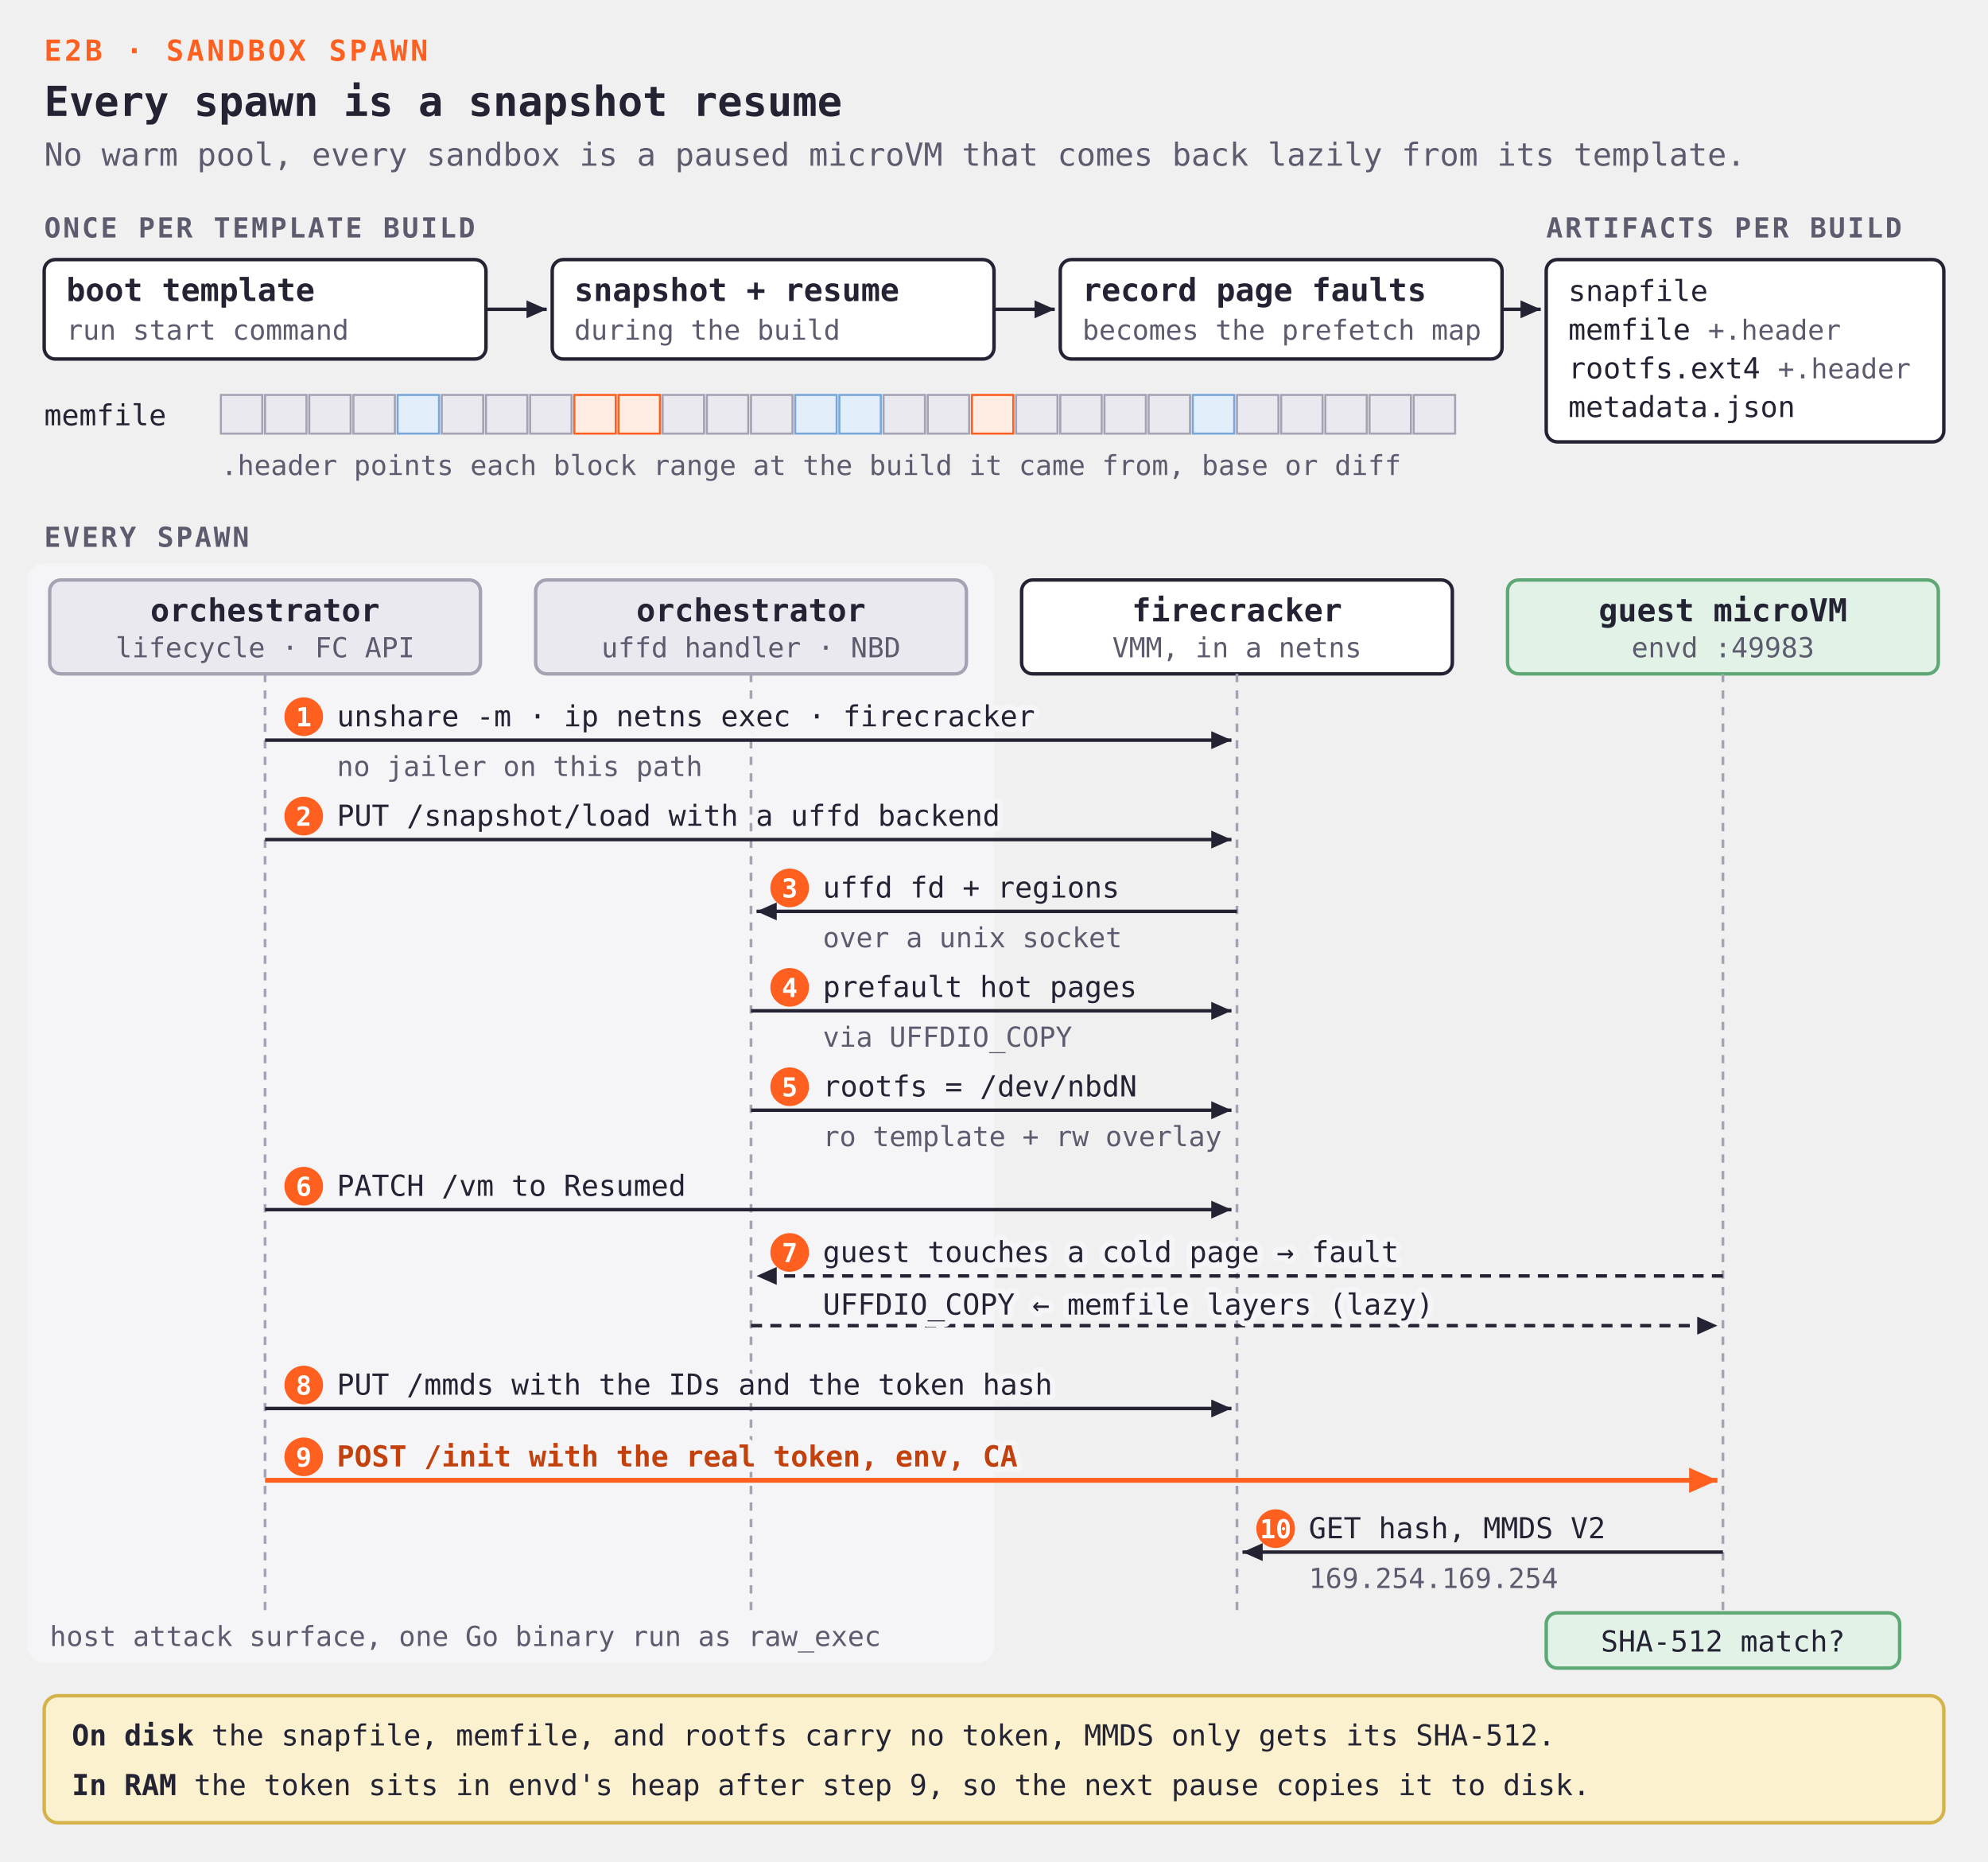
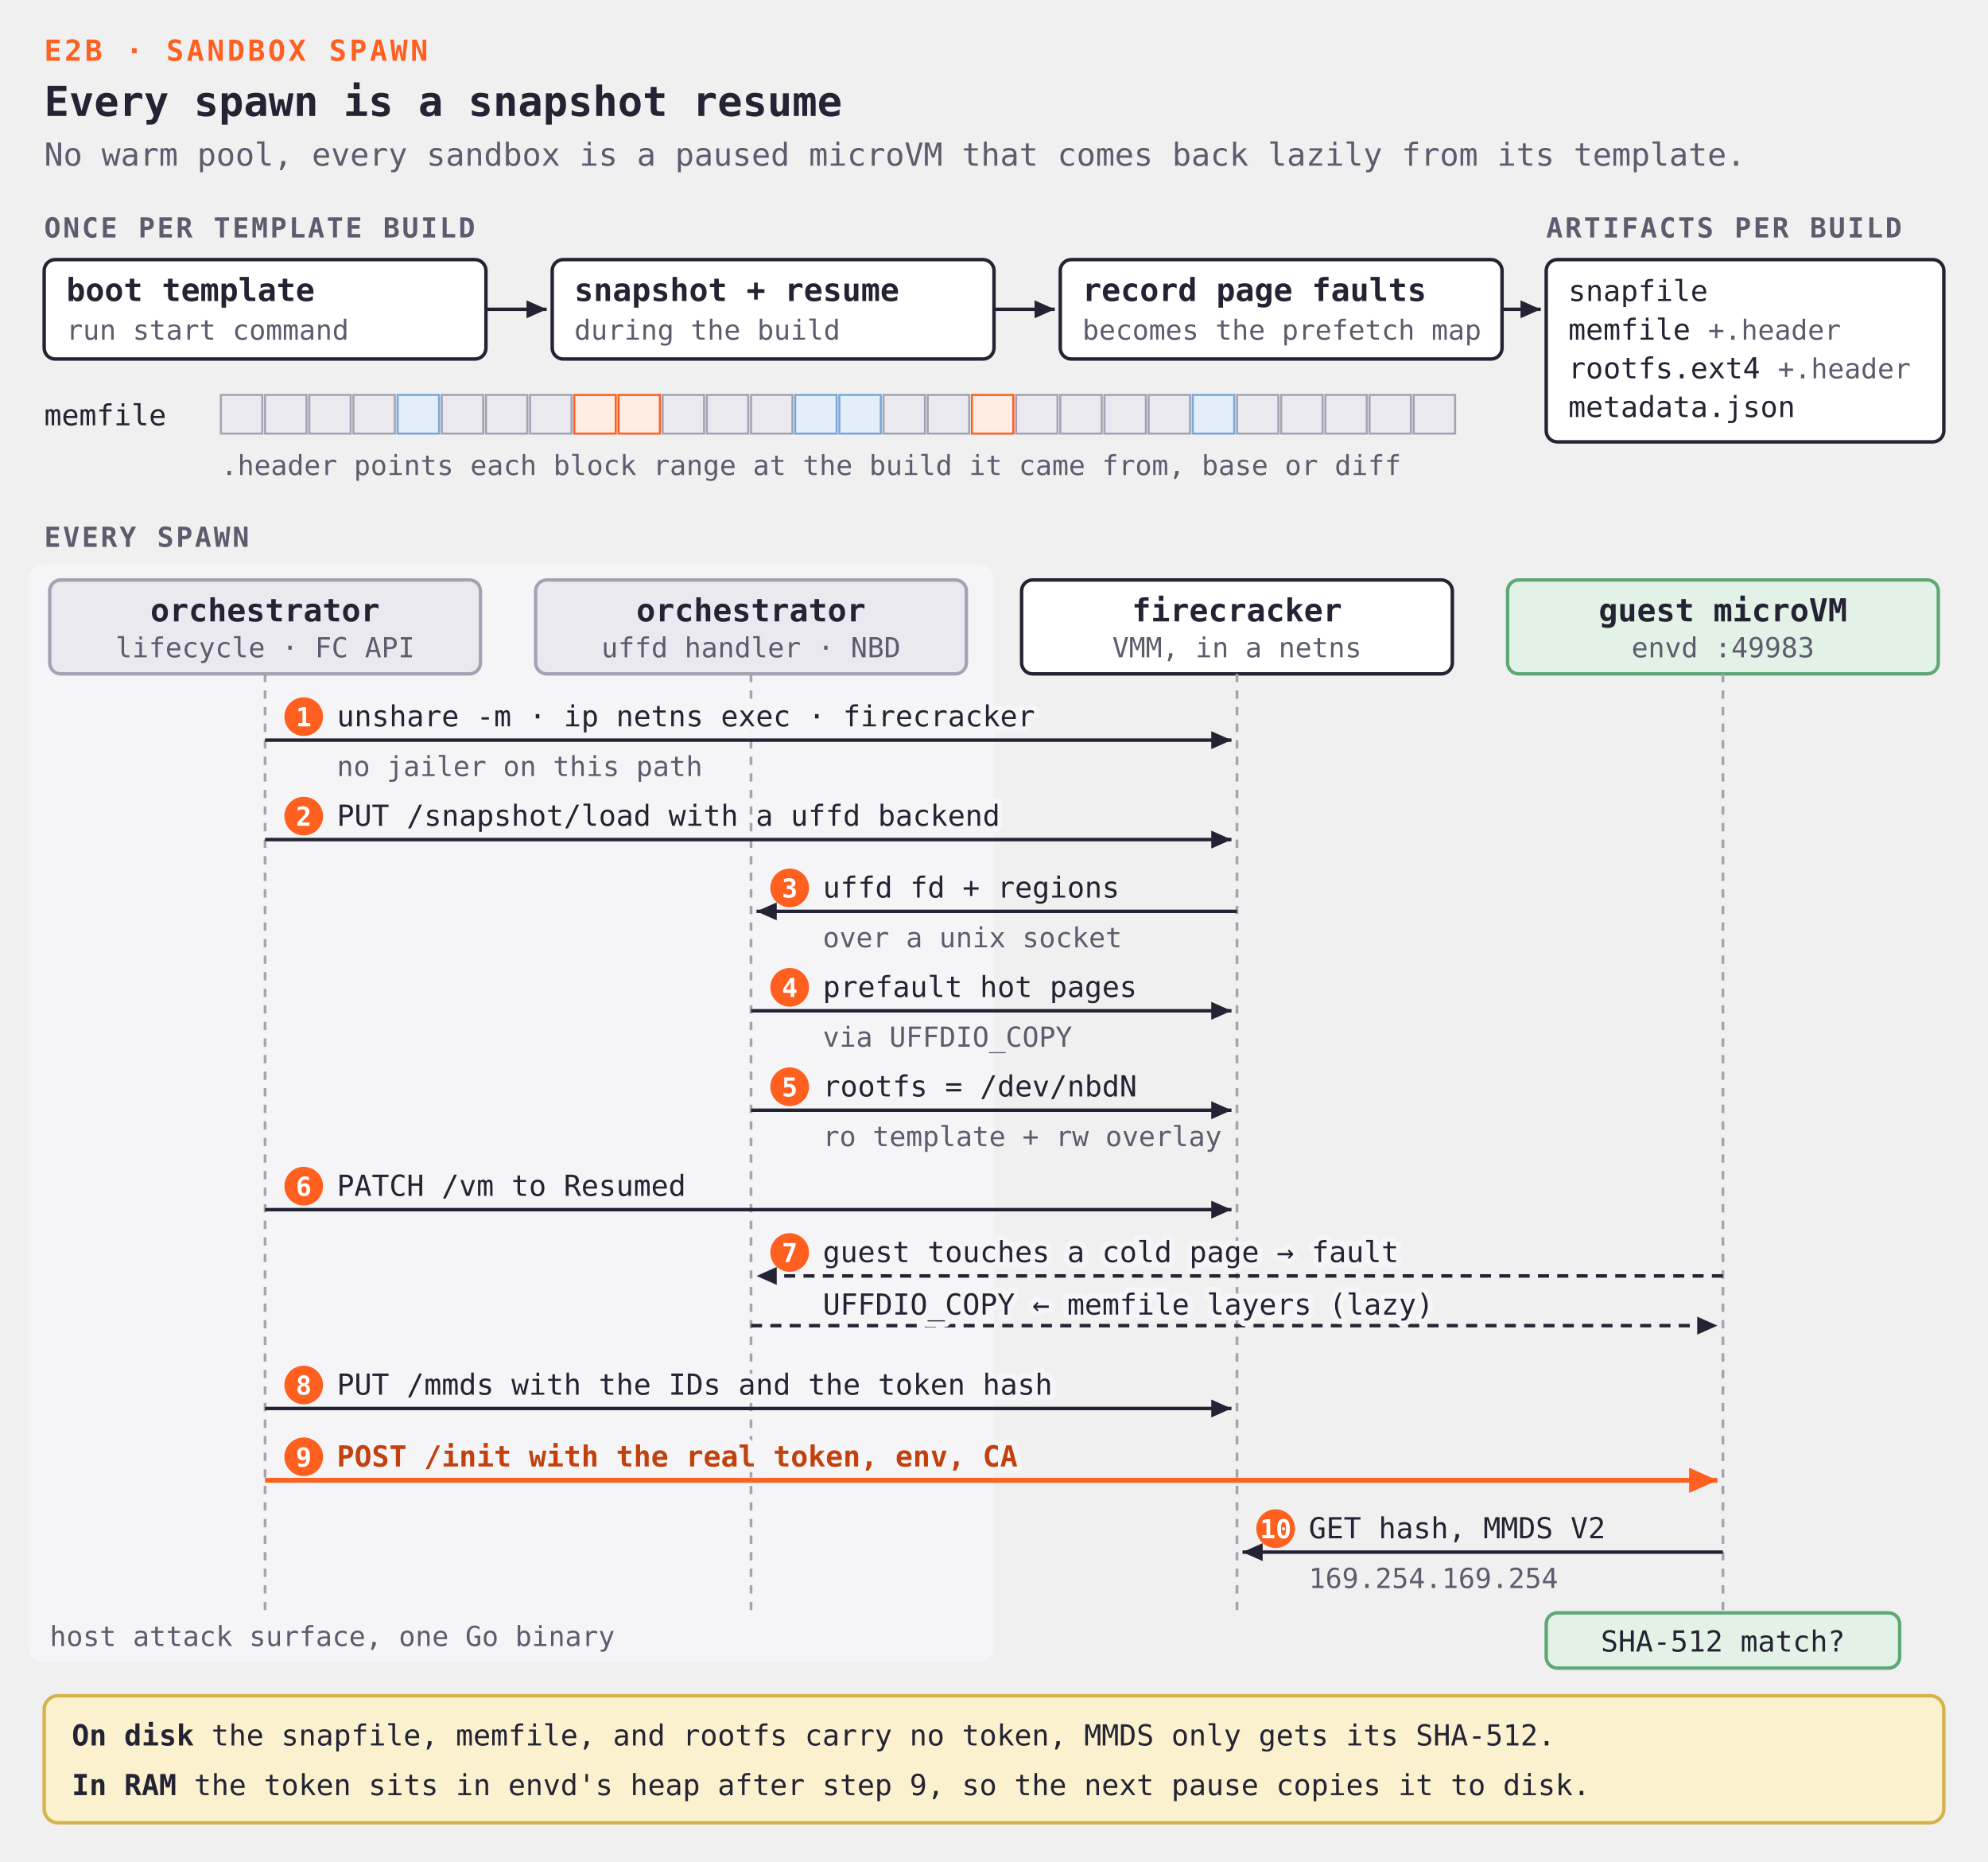
<svg xmlns="http://www.w3.org/2000/svg" viewBox="0 0 720 674" role="img" aria-labelledby="title desc" font-family="'Roboto Mono', ui-monospace, SFMono-Regular, Menlo, Consolas, 'DejaVu Sans Mono', monospace">
  <defs>
    <marker id="a" viewBox="0 0 10 10" refX="9" refY="5" markerWidth="6.5" markerHeight="6.5" orient="auto-start-reverse">
      <path d="M0,1 L9,5 L0,9 z" fill="#232333" />
    </marker>
    <marker id="ao" viewBox="0 0 10 10" refX="9" refY="5" markerWidth="6.5" markerHeight="6.5" orient="auto-start-reverse">
      <path d="M0,1 L9,5 L0,9 z" fill="#ff5f1f" />
    </marker>
  </defs>
  <style>
    text { fill: #232333; font-size: 10.5px; }
    .k { font-size: 10.5px; font-weight: 600; letter-spacing: .1em; fill: #ff5f1f; }
    .t { font-size: 15px; font-weight: 700; }
    .c { font-size: 11.5px; fill: #5c5c6e; }
    .lane { font-size: 10px; font-weight: 600; letter-spacing: .08em; fill: #5c5c6e; }
    .m { fill: #5c5c6e; font-size: 10px; }
    .h { font-size: 11.5px; font-weight: 700; }
    .b { font-weight: 700; }
    .o { fill: #c2410c; font-weight: 700; }
    .box { fill: #ffffff; stroke: #232333; stroke-width: 1.25; }
    .host { fill: #e9e9ef; stroke: #a3a3b3; stroke-width: 1.25; }
    .guest { fill: #e2f2e6; stroke: #5ea876; stroke-width: 1.25; }
    .life { stroke: #a3a3b3; stroke-width: 1; stroke-dasharray: 3 3; }
    .msg { stroke: #232333; stroke-width: 1.25; fill: none; }
    .hl { paint-order: stroke; stroke: #f5f5f8; stroke-width: 4px; stroke-linejoin: round; }
    .n { fill: #ff5f1f; }
    .nt { fill: #ffffff; font-size: 9.5px; font-weight: 700; }
    .lb { fill: #e9e9ef; stroke: #a3a3b3; stroke-width: .75; }
    .l2 { fill: #e3eefb; stroke: #7aa7d9; stroke-width: .75; }
    .l3 { fill: #ffede4; stroke: #ff5f1f; stroke-width: .75; }
  </style>
  <text class="k" x="16" y="22">E2B · SANDBOX SPAWN</text>
  <text class="t" x="16" y="42">Every spawn is a snapshot resume</text>
  <text class="c" x="16" y="60">No warm pool, every sandbox is a paused microVM that comes back lazily from its template.</text>
  <text class="lane" x="16" y="86">ONCE PER TEMPLATE BUILD</text>
  <text class="lane" x="560" y="86">ARTIFACTS PER BUILD</text>
  <rect class="box" x="16" y="94" width="160" height="36" rx="4" />
  <text class="h" x="24" y="109">boot template</text>
  <text class="m" x="24" y="123">run start command</text>
  <line class="msg" x1="176" y1="112" x2="198" y2="112" marker-end="url(#a)" />
  <rect class="box" x="200" y="94" width="160" height="36" rx="4" />
  <text class="h" x="208" y="109">snapshot + resume</text>
  <text class="m" x="208" y="123">during the build</text>
  <line class="msg" x1="360" y1="112" x2="382" y2="112" marker-end="url(#a)" />
  <rect class="box" x="384" y="94" width="160" height="36" rx="4" />
  <text class="h" x="392" y="109">record page faults</text>
  <text class="m" x="392" y="123">becomes the prefetch map</text>
  <line class="msg" x1="544" y1="112" x2="558" y2="112" marker-end="url(#a)" />
  <rect class="box" x="560" y="94" width="144" height="66" rx="4" />
  <text x="568" y="109">snapfile</text>
  <text x="568" y="123">memfile <tspan class="m">+.header</tspan>
  </text>
  <text x="568" y="137">rootfs.ext4 <tspan class="m">+.header</tspan>
  </text>
  <text x="568" y="151">metadata.json</text>
  <text x="16" y="154">memfile</text>
  <g>
    <rect class="lb" x="80" y="143" width="15" height="14" />
    <rect class="lb" x="96" y="143" width="15" height="14" />
    <rect class="lb" x="112" y="143" width="15" height="14" />
    <rect class="lb" x="128" y="143" width="15" height="14" />
    <rect class="l2" x="144" y="143" width="15" height="14" />
    <rect class="lb" x="160" y="143" width="15" height="14" />
    <rect class="lb" x="176" y="143" width="15" height="14" />
    <rect class="lb" x="192" y="143" width="15" height="14" />
    <rect class="l3" x="208" y="143" width="15" height="14" />
    <rect class="l3" x="224" y="143" width="15" height="14" />
    <rect class="lb" x="240" y="143" width="15" height="14" />
    <rect class="lb" x="256" y="143" width="15" height="14" />
    <rect class="lb" x="272" y="143" width="15" height="14" />
    <rect class="l2" x="288" y="143" width="15" height="14" />
    <rect class="l2" x="304" y="143" width="15" height="14" />
    <rect class="lb" x="320" y="143" width="15" height="14" />
    <rect class="lb" x="336" y="143" width="15" height="14" />
    <rect class="l3" x="352" y="143" width="15" height="14" />
    <rect class="lb" x="368" y="143" width="15" height="14" />
    <rect class="lb" x="384" y="143" width="15" height="14" />
    <rect class="lb" x="400" y="143" width="15" height="14" />
    <rect class="lb" x="416" y="143" width="15" height="14" />
    <rect class="l2" x="432" y="143" width="15" height="14" />
    <rect class="lb" x="448" y="143" width="15" height="14" />
    <rect class="lb" x="464" y="143" width="15" height="14" />
    <rect class="lb" x="480" y="143" width="15" height="14" />
    <rect class="lb" x="496" y="143" width="15" height="14" />
    <rect class="lb" x="512" y="143" width="15" height="14" />
  </g>
  <text class="m" x="80" y="172">.header points each block range at the build it came from, base or diff</text>
  <text class="lane" x="16" y="198">EVERY SPAWN</text>
  <rect x="10" y="204" width="350" height="398" rx="6" fill="#f5f5f8" />
-   <text class="m" x="18" y="596">host attack surface, one Go binary run as raw_exec</text>
+   <text class="m" x="18" y="596">host attack surface, one Go binary</text>
  <rect class="host" x="18" y="210" width="156" height="34" rx="4" />
  <text class="h" x="96" y="225" text-anchor="middle">orchestrator</text>
  <text class="m" x="96" y="238" text-anchor="middle">lifecycle · FC API</text>
  <rect class="host" x="194" y="210" width="156" height="34" rx="4" />
  <text class="h" x="272" y="225" text-anchor="middle">orchestrator</text>
  <text class="m" x="272" y="238" text-anchor="middle">uffd handler · NBD</text>
  <rect class="box" x="370" y="210" width="156" height="34" rx="4" />
  <text class="h" x="448" y="225" text-anchor="middle">firecracker</text>
  <text class="m" x="448" y="238" text-anchor="middle">VMM, in a netns</text>
  <rect class="guest" x="546" y="210" width="156" height="34" rx="4" />
  <text class="h" x="624" y="225" text-anchor="middle">guest microVM</text>
  <text class="m" x="624" y="238" text-anchor="middle">envd :49983</text>
  <g class="life">
    <line x1="96" y1="244" x2="96" y2="586" />
    <line x1="272" y1="244" x2="272" y2="586" />
    <line x1="448" y1="244" x2="448" y2="586" />
    <line x1="624" y1="244" x2="624" y2="584" />
  </g>
  <line class="msg" x1="96" y1="268" x2="446" y2="268" marker-end="url(#a)" />
  <circle class="n" cx="110" cy="259.5" r="7" />
  <text class="nt" x="110" y="263" text-anchor="middle">1</text>
  <text class="hl" x="122" y="263">unshare -m · ip netns exec · firecracker</text>
  <text class="m" x="122" y="281">no jailer on this path</text>
  <line class="msg" x1="96" y1="304" x2="446" y2="304" marker-end="url(#a)" />
  <circle class="n" cx="110" cy="295.5" r="7" />
  <text class="nt" x="110" y="299" text-anchor="middle">2</text>
  <text class="hl" x="122" y="299">PUT /snapshot/load with a uffd backend</text>
  <line class="msg" x1="448" y1="330" x2="274" y2="330" marker-end="url(#a)" />
  <circle class="n" cx="286" cy="321.5" r="7" />
  <text class="nt" x="286" y="325" text-anchor="middle">3</text>
  <text x="298" y="325">uffd fd + regions</text>
  <text class="m" x="298" y="343">over a unix socket</text>
  <line class="msg" x1="272" y1="366" x2="446" y2="366" marker-end="url(#a)" />
  <circle class="n" cx="286" cy="357.5" r="7" />
  <text class="nt" x="286" y="361" text-anchor="middle">4</text>
  <text x="298" y="361">prefault hot pages</text>
  <text class="m" x="298" y="379">via UFFDIO_COPY</text>
  <line class="msg" x1="272" y1="402" x2="446" y2="402" marker-end="url(#a)" />
  <circle class="n" cx="286" cy="393.5" r="7" />
  <text class="nt" x="286" y="397" text-anchor="middle">5</text>
  <text x="298" y="397">rootfs = /dev/nbdN</text>
  <text class="m" x="298" y="415">ro template + rw overlay</text>
  <line class="msg" x1="96" y1="438" x2="446" y2="438" marker-end="url(#a)" />
  <circle class="n" cx="110" cy="429.5" r="7" />
  <text class="nt" x="110" y="433" text-anchor="middle">6</text>
  <text class="hl" x="122" y="433">PATCH /vm to Resumed</text>
  <line class="msg" x1="624" y1="462" x2="274" y2="462" stroke-dasharray="4 3" marker-end="url(#a)" />
  <circle class="n" cx="286" cy="453.5" r="7" />
  <text class="nt" x="286" y="457" text-anchor="middle">7</text>
  <text class="hl" x="298" y="457">guest touches a cold page → fault</text>
  <line class="msg" x1="272" y1="480" x2="622" y2="480" stroke-dasharray="4 3" marker-end="url(#a)" />
  <text class="hl" x="298" y="476">UFFDIO_COPY ← memfile layers (lazy)</text>
  <line class="msg" x1="96" y1="510" x2="446" y2="510" marker-end="url(#a)" />
  <circle class="n" cx="110" cy="501.5" r="7" />
  <text class="nt" x="110" y="505" text-anchor="middle">8</text>
  <text class="hl" x="122" y="505">PUT /mmds with the IDs and the token hash</text>
  <line x1="96" y1="536" x2="622" y2="536" stroke="#ff5f1f" stroke-width="1.75" marker-end="url(#ao)" />
  <circle class="n" cx="110" cy="527.5" r="7" />
  <text class="nt" x="110" y="531" text-anchor="middle">9</text>
  <text class="o hl" x="122" y="531">POST /init with the real token, env, CA</text>
  <line class="msg" x1="624" y1="562" x2="450" y2="562" marker-end="url(#a)" />
  <circle class="n" cx="462" cy="553.5" r="7" />
  <text class="nt" x="462" y="557" text-anchor="middle">10</text>
  <text x="474" y="557">GET hash, MMDS V2</text>
  <text class="m" x="474" y="575">169.254.169.254</text>
  <rect class="guest" x="560" y="584" width="128" height="20" rx="4" />
  <text x="624" y="598" text-anchor="middle" font-size="10">SHA-512 match?</text>
  <rect x="16" y="614" width="688" height="46" rx="5" fill="#fbf1cf" stroke="#d4b34a" stroke-width="1.25" />
  <text x="26" y="632">
    <tspan class="b">On disk</tspan> the snapfile, memfile, and rootfs carry no token, MMDS only gets its SHA-512.</text>
  <text x="26" y="650">
    <tspan class="b">In RAM</tspan> the token sits in envd's heap after step 9, so the next pause copies it to disk.</text>
</svg>
